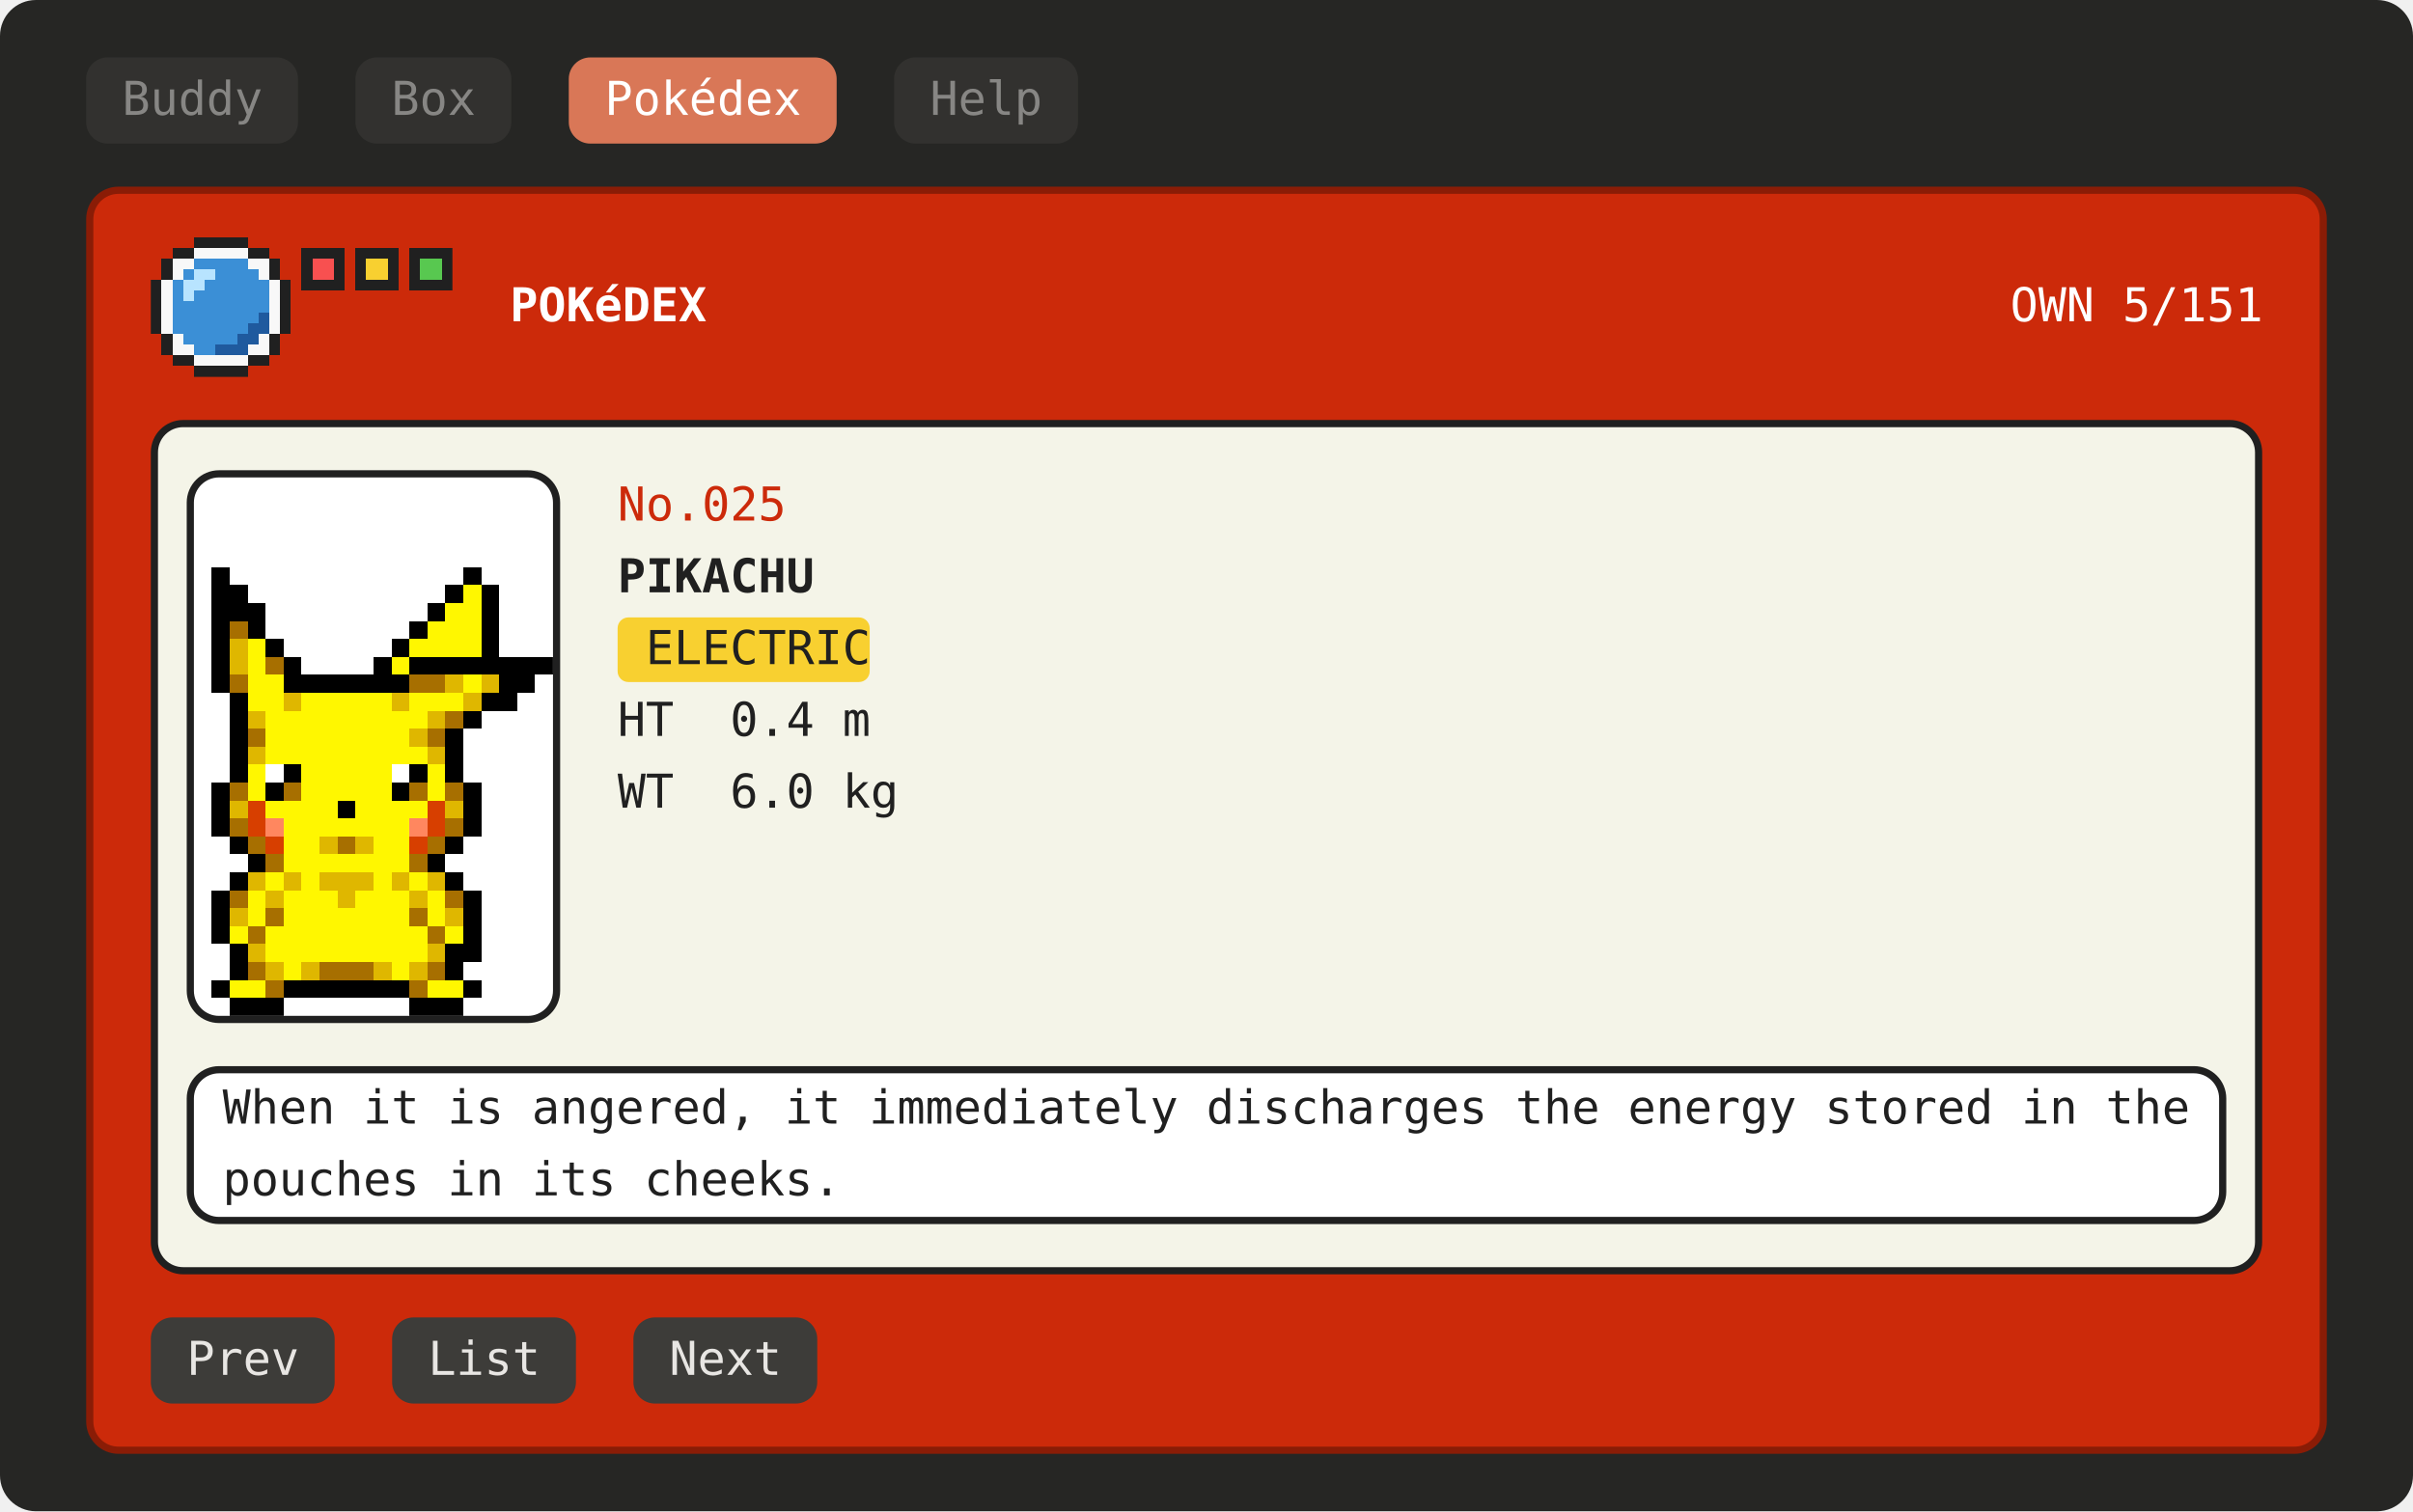
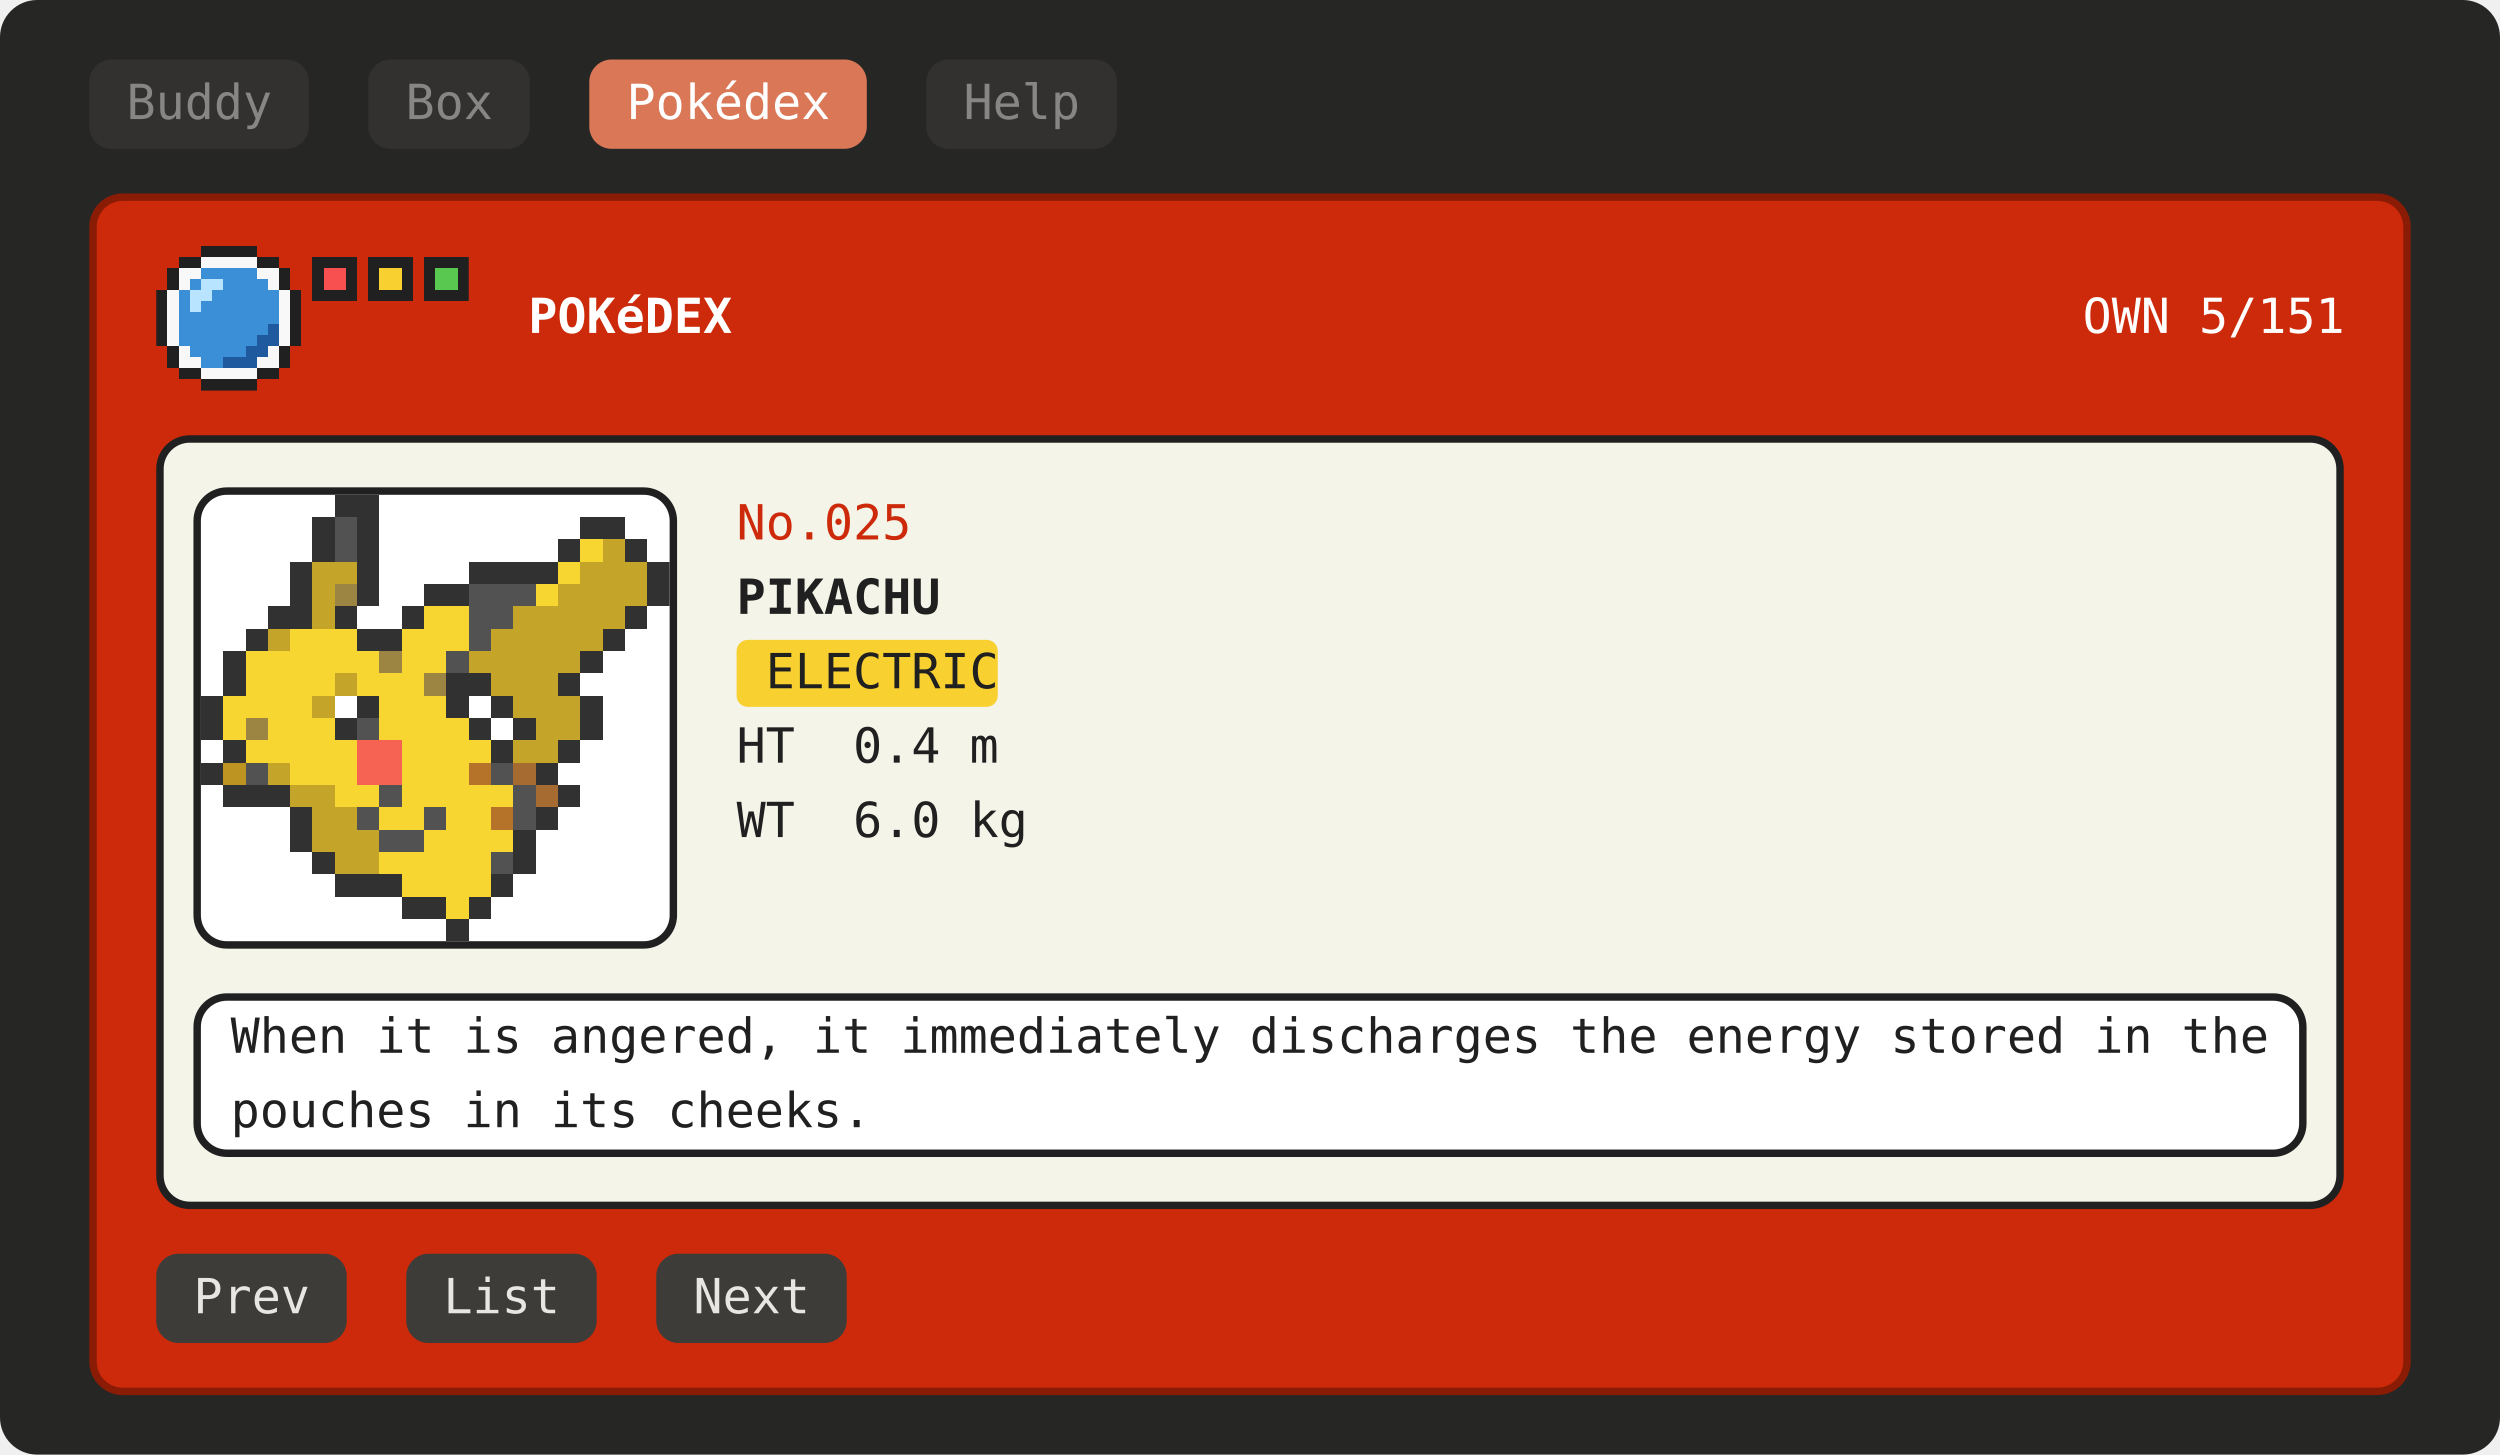
- <svg xmlns="http://www.w3.org/2000/svg" width="672" height="421" viewBox="0 0 672 421">
-   <rect width="672" height="421" rx="10" fill="#262624" />
+ <svg xmlns="http://www.w3.org/2000/svg" width="672" height="391" viewBox="0 0 672 391">
+   <rect width="672" height="391" rx="10" fill="#262624" />
  <g font-family="'SF Mono', Menlo, Consolas, monospace" font-size="13" fill="#e8e6e3">
    <g opacity="0.5">
      <rect x="24" y="16" width="59" height="24" rx="6" fill="#3d3c39" />
      <text x="34" y="32" fill="#e8e6e3">Buddy</text>
    </g>
    <g opacity="0.5">
      <rect x="99" y="16" width="43.4" height="24" rx="6" fill="#3d3c39" />
      <text x="109" y="32" fill="#e8e6e3">Box</text>
    </g>
    <g>
      <rect x="158.4" y="16" width="74.6" height="24" rx="6" fill="#d97757" />
      <text x="168.4" y="32" fill="#ffffff">Pokédex</text>
    </g>
    <g opacity="0.5">
      <rect x="249" y="16" width="51.2" height="24" rx="6" fill="#3d3c39" />
      <text x="259" y="32" fill="#e8e6e3">Help</text>
    </g>
-     <rect x="25" y="53" width="622" height="351" rx="8" fill="#cc2a0a" stroke="#8a1c06" stroke-width="2" />
+     <rect x="25" y="53" width="622" height="321" rx="8" fill="#cc2a0a" stroke="#8a1c06" stroke-width="2" />
    <svg x="42" y="66" width="84" height="39" viewBox="0 0 28 13" shape-rendering="crispEdges">
      <rect x="4" y="0" width="5" height="1" fill="#202020" />
      <rect x="2" y="1" width="2" height="1" fill="#202020" />
      <rect x="4" y="1" width="5" height="1" fill="#f8f8f8" />
      <rect x="9" y="1" width="2" height="1" fill="#202020" />
      <rect x="14" y="1" width="4" height="1" fill="#202020" />
      <rect x="19" y="1" width="4" height="1" fill="#202020" />
      <rect x="24" y="1" width="4" height="1" fill="#202020" />
      <rect x="1" y="2" width="1" height="1" fill="#202020" />
      <rect x="2" y="2" width="2" height="1" fill="#f8f8f8" />
      <rect x="4" y="2" width="5" height="1" fill="#3b8fd6" />
      <rect x="9" y="2" width="2" height="1" fill="#f8f8f8" />
      <rect x="11" y="2" width="1" height="1" fill="#202020" />
      <rect x="14" y="2" width="1" height="1" fill="#202020" />
      <rect x="15" y="2" width="2" height="1" fill="#f85050" />
      <rect x="17" y="2" width="1" height="1" fill="#202020" />
      <rect x="19" y="2" width="1" height="1" fill="#202020" />
      <rect x="20" y="2" width="2" height="1" fill="#f8d030" />
      <rect x="22" y="2" width="1" height="1" fill="#202020" />
      <rect x="24" y="2" width="1" height="1" fill="#202020" />
      <rect x="25" y="2" width="2" height="1" fill="#58c850" />
      <rect x="27" y="2" width="1" height="1" fill="#202020" />
      <rect x="1" y="3" width="1" height="1" fill="#202020" />
      <rect x="2" y="3" width="1" height="1" fill="#f8f8f8" />
      <rect x="3" y="3" width="1" height="1" fill="#3b8fd6" />
      <rect x="4" y="3" width="2" height="1" fill="#b8e4ff" />
      <rect x="6" y="3" width="4" height="1" fill="#3b8fd6" />
      <rect x="10" y="3" width="1" height="1" fill="#f8f8f8" />
      <rect x="11" y="3" width="1" height="1" fill="#202020" />
      <rect x="14" y="3" width="1" height="1" fill="#202020" />
      <rect x="15" y="3" width="2" height="1" fill="#f85050" />
      <rect x="17" y="3" width="1" height="1" fill="#202020" />
      <rect x="19" y="3" width="1" height="1" fill="#202020" />
      <rect x="20" y="3" width="2" height="1" fill="#f8d030" />
      <rect x="22" y="3" width="1" height="1" fill="#202020" />
      <rect x="24" y="3" width="1" height="1" fill="#202020" />
      <rect x="25" y="3" width="2" height="1" fill="#58c850" />
      <rect x="27" y="3" width="1" height="1" fill="#202020" />
      <rect x="0" y="4" width="1" height="1" fill="#202020" />
      <rect x="1" y="4" width="1" height="1" fill="#f8f8f8" />
      <rect x="2" y="4" width="1" height="1" fill="#3b8fd6" />
      <rect x="3" y="4" width="2" height="1" fill="#b8e4ff" />
      <rect x="5" y="4" width="6" height="1" fill="#3b8fd6" />
      <rect x="11" y="4" width="1" height="1" fill="#f8f8f8" />
      <rect x="12" y="4" width="1" height="1" fill="#202020" />
      <rect x="14" y="4" width="4" height="1" fill="#202020" />
      <rect x="19" y="4" width="4" height="1" fill="#202020" />
      <rect x="24" y="4" width="4" height="1" fill="#202020" />
      <rect x="0" y="5" width="1" height="1" fill="#202020" />
      <rect x="1" y="5" width="1" height="1" fill="#f8f8f8" />
      <rect x="2" y="5" width="1" height="1" fill="#3b8fd6" />
      <rect x="3" y="5" width="1" height="1" fill="#b8e4ff" />
      <rect x="4" y="5" width="7" height="1" fill="#3b8fd6" />
      <rect x="11" y="5" width="1" height="1" fill="#f8f8f8" />
      <rect x="12" y="5" width="1" height="1" fill="#202020" />
      <rect x="0" y="6" width="1" height="1" fill="#202020" />
      <rect x="1" y="6" width="1" height="1" fill="#f8f8f8" />
      <rect x="2" y="6" width="9" height="1" fill="#3b8fd6" />
      <rect x="11" y="6" width="1" height="1" fill="#f8f8f8" />
      <rect x="12" y="6" width="1" height="1" fill="#202020" />
      <rect x="0" y="7" width="1" height="1" fill="#202020" />
      <rect x="1" y="7" width="1" height="1" fill="#f8f8f8" />
      <rect x="2" y="7" width="8" height="1" fill="#3b8fd6" />
      <rect x="10" y="7" width="1" height="1" fill="#1f5a9e" />
      <rect x="11" y="7" width="1" height="1" fill="#f8f8f8" />
      <rect x="12" y="7" width="1" height="1" fill="#202020" />
      <rect x="0" y="8" width="1" height="1" fill="#202020" />
      <rect x="1" y="8" width="1" height="1" fill="#f8f8f8" />
      <rect x="2" y="8" width="7" height="1" fill="#3b8fd6" />
      <rect x="9" y="8" width="2" height="1" fill="#1f5a9e" />
      <rect x="11" y="8" width="1" height="1" fill="#f8f8f8" />
      <rect x="12" y="8" width="1" height="1" fill="#202020" />
      <rect x="1" y="9" width="1" height="1" fill="#202020" />
      <rect x="2" y="9" width="1" height="1" fill="#f8f8f8" />
      <rect x="3" y="9" width="5" height="1" fill="#3b8fd6" />
      <rect x="8" y="9" width="2" height="1" fill="#1f5a9e" />
      <rect x="10" y="9" width="1" height="1" fill="#f8f8f8" />
      <rect x="11" y="9" width="1" height="1" fill="#202020" />
      <rect x="1" y="10" width="1" height="1" fill="#202020" />
      <rect x="2" y="10" width="2" height="1" fill="#f8f8f8" />
      <rect x="4" y="10" width="2" height="1" fill="#3b8fd6" />
      <rect x="6" y="10" width="3" height="1" fill="#1f5a9e" />
      <rect x="9" y="10" width="2" height="1" fill="#f8f8f8" />
      <rect x="11" y="10" width="1" height="1" fill="#202020" />
      <rect x="2" y="11" width="2" height="1" fill="#202020" />
      <rect x="4" y="11" width="5" height="1" fill="#f8f8f8" />
      <rect x="9" y="11" width="2" height="1" fill="#202020" />
      <rect x="4" y="12" width="5" height="1" fill="#202020" />
    </svg>
    <text x="142" y="89.5" xml:space="preserve" fill="#ffffff" font-weight="700">POKéDEX</text>
    <text x="559.8" y="89.5" xml:space="preserve" fill="#ffffff">OWN 5/151</text>
-     <rect x="43" y="118" width="586" height="236" rx="8" fill="#f4f4e8" stroke="#202020" stroke-width="2" />
-     <rect x="53" y="132" width="102" height="152" rx="8" fill="#ffffff" stroke="#202020" stroke-width="2" />
-     <svg x="54" y="133" width="100" height="150" viewBox="0 0 20 30" shape-rendering="crispEdges">
-       <g>
-         <animateTransform attributeName="transform" type="translate" calcMode="discrete" values="0 0;20 0;0 0" keyTimes="0;0.7;0.85" dur="9s" begin="-7.25s" repeatCount="indefinite" />
-         <g>
-           <animateTransform attributeName="transform" type="scale" calcMode="discrete" values="1 1;-1 1;1 1" keyTimes="0;0.7;0.85" dur="9s" begin="-7.25s" repeatCount="indefinite" />
-           <g visibility="visible">
-             <animate attributeName="visibility" calcMode="discrete" values="visible;hidden" keyTimes="0;0.755" dur="0.883s" begin="-0.42s" repeatCount="indefinite" />
-             <path fill="#000000" d="M1 5h1v1h-1zM15 5h1v1h-1zM1 6h2v1h-2zM14 6h1v1h-1zM16 6h1v1h-1zM1 7h3v1h-3zM13 7h1v1h-1zM16 7h1v1h-1zM1 8h1v1h-1zM3 8h1v1h-1zM12 8h1v1h-1zM16 8h1v1h-1zM1 9h1v1h-1zM4 9h1v1h-1zM11 9h1v1h-1zM16 9h1v1h-1zM1 10h1v1h-1zM5 10h1v1h-1zM10 10h1v1h-1zM12 10h8v1h-8zM1 11h1v1h-1zM5 11h7v1h-7zM17 11h2v1h-2zM2 12h1v1h-1zM16 12h2v1h-2zM2 13h1v1h-1zM15 13h1v1h-1zM2 14h1v1h-1zM14 14h1v1h-1zM2 15h1v1h-1zM14 15h1v1h-1zM2 16h1v1h-1zM5 16h1v1h-1zM12 16h1v1h-1zM14 16h1v1h-1zM1 17h1v1h-1zM4 17h1v1h-1zM11 17h1v1h-1zM15 17h1v1h-1zM1 18h1v1h-1zM8 18h1v1h-1zM15 18h1v1h-1zM1 19h1v1h-1zM15 19h1v1h-1zM2 20h1v1h-1zM14 20h1v1h-1zM3 21h1v1h-1zM13 21h1v1h-1zM2 22h1v1h-1zM14 22h1v1h-1zM1 23h1v1h-1zM15 23h1v1h-1zM1 24h1v1h-1zM15 24h1v1h-1zM1 25h1v1h-1zM15 25h1v1h-1zM2 26h1v1h-1zM14 26h2v1h-2zM2 27h1v1h-1zM14 27h1v1h-1zM1 28h1v1h-1zM5 28h7v1h-7zM15 28h1v1h-1zM2 29h3v1h-3zM12 29h3v1h-3z" />
-             <path fill="#fff700" d="M15 6h1v1h-1zM14 7h2v1h-2zM13 8h3v1h-3zM3 9h1v1h-1zM12 9h4v1h-4zM3 10h1v1h-1zM11 10h1v1h-1zM3 11h2v1h-2zM15 11h1v1h-1zM3 12h2v1h-2zM6 12h5v1h-5zM12 12h3v1h-3zM4 13h9v1h-9zM4 14h8v1h-8zM4 15h9v1h-9zM3 16h1v1h-1zM6 16h5v1h-5zM13 16h1v1h-1zM3 17h1v1h-1zM6 17h5v1h-5zM13 17h1v1h-1zM4 18h4v1h-4zM9 18h4v1h-4zM5 19h7v1h-7zM5 20h2v1h-2zM10 20h2v1h-2zM5 21h7v1h-7zM4 22h1v1h-1zM6 22h1v1h-1zM10 22h1v1h-1zM12 22h1v1h-1zM3 23h1v1h-1zM5 23h3v1h-3zM9 23h3v1h-3zM13 23h1v1h-1zM3 24h1v1h-1zM5 24h7v1h-7zM13 24h1v1h-1zM2 25h1v1h-1zM4 25h9v1h-9zM14 25h1v1h-1zM4 26h9v1h-9zM5 27h1v1h-1zM11 27h1v1h-1zM2 28h2v1h-2zM13 28h2v1h-2z" />
-             <path fill="#a76f00" d="M2 8h1v1h-1zM4 10h1v1h-1zM2 11h1v1h-1zM12 11h2v1h-2zM14 13h1v1h-1zM3 14h1v1h-1zM13 14h1v1h-1zM2 17h1v1h-1zM5 17h1v1h-1zM12 17h1v1h-1zM14 17h1v1h-1zM2 19h1v1h-1zM14 19h1v1h-1zM3 20h1v1h-1zM8 20h1v1h-1zM13 20h1v1h-1zM4 21h1v1h-1zM12 21h1v1h-1zM2 23h1v1h-1zM14 23h1v1h-1zM4 24h1v1h-1zM12 24h1v1h-1zM3 25h1v1h-1zM13 25h1v1h-1zM3 27h1v1h-1zM7 27h3v1h-3zM13 27h1v1h-1zM4 28h1v1h-1zM12 28h1v1h-1z" />
-             <path fill="#dfb700" d="M2 9h1v1h-1zM2 10h1v1h-1zM14 11h1v1h-1zM16 11h1v1h-1zM5 12h1v1h-1zM11 12h1v1h-1zM15 12h1v1h-1zM3 13h1v1h-1zM13 13h1v1h-1zM12 14h1v1h-1zM3 15h1v1h-1zM13 15h1v1h-1zM2 18h1v1h-1zM14 18h1v1h-1zM7 20h1v1h-1zM9 20h1v1h-1zM3 22h1v1h-1zM5 22h1v1h-1zM7 22h3v1h-3zM11 22h1v1h-1zM13 22h1v1h-1zM4 23h1v1h-1zM8 23h1v1h-1zM12 23h1v1h-1zM2 24h1v1h-1zM14 24h1v1h-1zM3 26h1v1h-1zM13 26h1v1h-1zM4 27h1v1h-1zM6 27h1v1h-1zM10 27h1v1h-1zM12 27h1v1h-1z" />
-             <path fill="#ffffff" d="M4 16h1v1h-1zM11 16h1v1h-1z" />
-             <path fill="#d73f00" d="M3 18h1v1h-1zM13 18h1v1h-1zM3 19h1v1h-1zM13 19h1v1h-1zM4 20h1v1h-1zM12 20h1v1h-1z" />
-             <path fill="#ff875f" d="M4 19h1v1h-1zM12 19h1v1h-1z" />
-           </g>
-           <g visibility="hidden">
-             <animate attributeName="visibility" calcMode="discrete" values="hidden;visible;hidden" keyTimes="0;0.755;0.792" dur="0.883s" begin="-0.42s" repeatCount="indefinite" />
-             <path fill="#000000" d="M3 2h1v1h-1zM14 2h1v1h-1zM3 3h2v1h-2zM13 3h2v1h-2zM3 4h2v1h-2zM12 4h4v1h-4zM2 5h2v1h-2zM5 5h1v1h-1zM12 5h1v1h-1zM14 5h2v1h-2zM2 6h1v1h-1zM6 6h6v1h-6zM15 6h1v1h-1zM2 7h1v1h-1zM15 7h1v1h-1zM2 8h1v1h-1zM14 8h1v1h-1zM2 9h1v1h-1zM14 9h1v1h-1zM2 10h1v1h-1zM5 10h1v1h-1zM12 10h1v1h-1zM14 10h1v1h-1zM2 11h1v1h-1zM4 11h1v1h-1zM8 11h1v1h-1zM11 11h1v1h-1zM14 11h1v1h-1zM1 12h1v1h-1zM15 12h1v1h-1zM1 13h1v1h-1zM15 13h1v1h-1zM1 14h2v1h-2zM14 14h2v1h-2zM1 15h1v1h-1zM15 15h1v1h-1zM0 16h1v1h-1zM16 16h1v1h-1zM0 17h1v1h-1zM16 17h1v1h-1zM1 18h1v1h-1zM15 18h1v1h-1zM1 19h1v1h-1zM15 19h1v1h-1zM1 20h1v1h-1zM15 20h1v1h-1zM2 21h1v1h-1zM14 21h1v1h-1zM2 22h1v1h-1zM4 22h9v1h-9zM14 22h1v1h-1zM3 23h1v1h-1zM13 23h1v1h-1z" />
-             <path fill="#dfb700" d="M4 5h1v1h-1zM13 5h1v1h-1zM12 6h1v1h-1zM14 6h1v1h-1zM5 7h1v1h-1zM11 7h1v1h-1zM3 8h1v1h-1zM13 8h1v1h-1zM4 9h1v1h-1zM11 9h1v1h-1zM3 10h1v1h-1zM6 10h1v1h-1zM10 10h1v1h-1zM13 10h1v1h-1zM2 13h1v1h-1zM14 13h1v1h-1zM3 15h1v1h-1zM13 15h1v1h-1zM4 16h2v1h-2zM11 16h2v1h-2zM3 17h2v1h-2zM6 17h5v1h-5zM12 17h2v1h-2zM15 17h1v1h-1zM7 18h3v1h-3zM2 19h2v1h-2zM13 19h2v1h-2zM3 20h2v1h-2zM12 20h2v1h-2zM4 21h3v1h-3zM10 21h3v1h-3zM3 22h1v1h-1zM13 22h1v1h-1z" />
-             <path fill="#a76f00" d="M3 6h1v1h-1zM5 6h1v1h-1zM14 7h1v1h-1zM13 9h1v1h-1zM5 11h1v1h-1zM12 11h1v1h-1zM2 12h1v1h-1zM14 12h1v1h-1zM1 17h1v1h-1zM2 18h1v1h-1zM14 18h1v1h-1zM2 20h1v1h-1zM14 20h1v1h-1zM3 21h1v1h-1zM7 21h3v1h-3zM13 21h1v1h-1z" />
-             <path fill="#fff700" d="M4 6h1v1h-1zM13 6h1v1h-1zM3 7h2v1h-2zM6 7h5v1h-5zM12 7h2v1h-2zM4 8h9v1h-9zM5 9h6v1h-6zM12 9h1v1h-1zM7 10h3v1h-3zM3 11h1v1h-1zM6 11h2v1h-2zM9 11h2v1h-2zM13 11h1v1h-1zM3 12h11v1h-11zM4 13h3v1h-3zM10 13h3v1h-3zM5 14h2v1h-2zM10 14h2v1h-2zM2 15h1v1h-1zM5 15h3v1h-3zM9 15h3v1h-3zM14 15h1v1h-1zM1 16h3v1h-3zM6 16h5v1h-5zM13 16h3v1h-3zM2 17h1v1h-1zM5 17h1v1h-1zM11 17h1v1h-1zM14 17h1v1h-1zM4 18h3v1h-3zM10 18h3v1h-3zM4 19h9v1h-9zM5 20h7v1h-7z" />
-             <path fill="#bf7727" d="M3 9h1v1h-1zM7 13h1v1h-1zM9 13h1v1h-1zM3 18h1v1h-1zM13 18h1v1h-1z" />
-             <path fill="#ffffff" d="M4 10h1v1h-1zM11 10h1v1h-1z" />
-             <path fill="#d73f00" d="M3 13h1v1h-1zM8 13h1v1h-1zM13 13h1v1h-1zM3 14h1v1h-1zM7 14h1v1h-1zM9 14h1v1h-1zM13 14h1v1h-1zM4 15h1v1h-1zM12 15h1v1h-1z" />
-             <path fill="#ff875f" d="M4 14h1v1h-1zM8 14h1v1h-1zM12 14h1v1h-1z" />
-             <path fill="#dfaf67" d="M8 15h1v1h-1z" />
-           </g>
-           <g visibility="hidden">
-             <animate attributeName="visibility" calcMode="discrete" values="hidden;visible;hidden" keyTimes="0;0.792;0.849" dur="0.883s" begin="-0.42s" repeatCount="indefinite" />
-             <path fill="#000000" d="M3 1h1v1h-1zM14 1h1v1h-1zM3 2h2v1h-2zM13 2h2v1h-2zM3 3h2v1h-2zM12 3h4v1h-4zM2 4h2v1h-2zM5 4h1v1h-1zM12 4h1v1h-1zM14 4h2v1h-2zM2 5h1v1h-1zM6 5h6v1h-6zM15 5h1v1h-1zM2 6h1v1h-1zM15 6h1v1h-1zM2 7h1v1h-1zM14 7h1v1h-1zM2 8h1v1h-1zM14 8h1v1h-1zM2 9h1v1h-1zM5 9h1v1h-1zM12 9h1v1h-1zM14 9h1v1h-1zM2 10h1v1h-1zM4 10h1v1h-1zM8 10h1v1h-1zM11 10h1v1h-1zM14 10h1v1h-1zM1 11h1v1h-1zM15 11h1v1h-1zM1 12h1v1h-1zM15 12h1v1h-1zM1 13h2v1h-2zM14 13h2v1h-2zM1 14h1v1h-1zM15 14h1v1h-1zM0 15h1v1h-1zM16 15h1v1h-1zM0 16h1v1h-1zM16 16h1v1h-1zM1 17h1v1h-1zM15 17h1v1h-1zM1 18h1v1h-1zM15 18h1v1h-1zM1 19h1v1h-1zM15 19h1v1h-1zM2 20h1v1h-1zM14 20h1v1h-1zM2 21h1v1h-1zM4 21h9v1h-9zM14 21h1v1h-1zM3 22h1v1h-1zM13 22h1v1h-1z" />
-             <path fill="#dfb700" d="M4 4h1v1h-1zM13 4h1v1h-1zM12 5h1v1h-1zM14 5h1v1h-1zM5 6h1v1h-1zM11 6h1v1h-1zM3 7h1v1h-1zM13 7h1v1h-1zM4 8h1v1h-1zM11 8h1v1h-1zM3 9h1v1h-1zM6 9h1v1h-1zM10 9h1v1h-1zM13 9h1v1h-1zM2 12h1v1h-1zM14 12h1v1h-1zM3 14h1v1h-1zM13 14h1v1h-1zM4 15h2v1h-2zM11 15h2v1h-2zM3 16h2v1h-2zM6 16h5v1h-5zM12 16h2v1h-2zM15 16h1v1h-1zM7 17h3v1h-3zM2 18h2v1h-2zM13 18h2v1h-2zM3 19h2v1h-2zM12 19h2v1h-2zM4 20h3v1h-3zM10 20h3v1h-3zM3 21h1v1h-1zM13 21h1v1h-1z" />
-             <path fill="#a76f00" d="M3 5h1v1h-1zM5 5h1v1h-1zM14 6h1v1h-1zM13 8h1v1h-1zM5 10h1v1h-1zM12 10h1v1h-1zM2 11h1v1h-1zM14 11h1v1h-1zM1 16h1v1h-1zM2 17h1v1h-1zM14 17h1v1h-1zM2 19h1v1h-1zM14 19h1v1h-1zM3 20h1v1h-1zM7 20h3v1h-3zM13 20h1v1h-1z" />
-             <path fill="#fff700" d="M4 5h1v1h-1zM13 5h1v1h-1zM3 6h2v1h-2zM6 6h5v1h-5zM12 6h2v1h-2zM4 7h9v1h-9zM5 8h6v1h-6zM12 8h1v1h-1zM7 9h3v1h-3zM3 10h1v1h-1zM6 10h2v1h-2zM9 10h2v1h-2zM13 10h1v1h-1zM3 11h11v1h-11zM4 12h3v1h-3zM10 12h3v1h-3zM5 13h2v1h-2zM10 13h2v1h-2zM2 14h1v1h-1zM5 14h3v1h-3zM9 14h3v1h-3zM14 14h1v1h-1zM1 15h3v1h-3zM6 15h5v1h-5zM13 15h3v1h-3zM2 16h1v1h-1zM5 16h1v1h-1zM11 16h1v1h-1zM14 16h1v1h-1zM4 17h3v1h-3zM10 17h3v1h-3zM4 18h9v1h-9zM5 19h7v1h-7z" />
-             <path fill="#bf7727" d="M3 8h1v1h-1zM7 12h1v1h-1zM9 12h1v1h-1zM3 17h1v1h-1zM13 17h1v1h-1z" />
-             <path fill="#ffffff" d="M4 9h1v1h-1zM11 9h1v1h-1z" />
-             <path fill="#d73f00" d="M3 12h1v1h-1zM8 12h1v1h-1zM13 12h1v1h-1zM3 13h1v1h-1zM7 13h1v1h-1zM9 13h1v1h-1zM13 13h1v1h-1zM4 14h1v1h-1zM12 14h1v1h-1z" />
-             <path fill="#ff875f" d="M4 13h1v1h-1zM8 13h1v1h-1zM12 13h1v1h-1z" />
-             <path fill="#dfaf67" d="M8 14h1v1h-1z" />
-           </g>
-           <g visibility="hidden">
-             <animate attributeName="visibility" calcMode="discrete" values="hidden;visible;hidden" keyTimes="0;0.849;0.906" dur="0.883s" begin="-0.42s" repeatCount="indefinite" />
-             <path fill="#000000" d="M3 0h1v1h-1zM14 0h1v1h-1zM3 1h2v1h-2zM13 1h2v1h-2zM3 2h2v1h-2zM12 2h4v1h-4zM2 3h2v1h-2zM5 3h1v1h-1zM12 3h1v1h-1zM14 3h2v1h-2zM2 4h1v1h-1zM6 4h6v1h-6zM15 4h1v1h-1zM2 5h1v1h-1zM15 5h1v1h-1zM2 6h1v1h-1zM14 6h1v1h-1zM2 7h1v1h-1zM14 7h1v1h-1zM2 8h1v1h-1zM5 8h1v1h-1zM12 8h1v1h-1zM14 8h1v1h-1zM2 9h1v1h-1zM4 9h1v1h-1zM8 9h1v1h-1zM11 9h1v1h-1zM14 9h1v1h-1zM1 10h1v1h-1zM15 10h1v1h-1zM1 11h1v1h-1zM15 11h1v1h-1zM1 12h2v1h-2zM14 12h2v1h-2zM1 13h1v1h-1zM15 13h1v1h-1zM0 14h1v1h-1zM16 14h1v1h-1zM0 15h1v1h-1zM16 15h1v1h-1zM1 16h1v1h-1zM15 16h1v1h-1zM1 17h1v1h-1zM15 17h1v1h-1zM1 18h1v1h-1zM15 18h1v1h-1zM2 19h1v1h-1zM14 19h1v1h-1zM2 20h1v1h-1zM4 20h9v1h-9zM14 20h1v1h-1zM3 21h1v1h-1zM13 21h1v1h-1z" />
-             <path fill="#dfb700" d="M4 3h1v1h-1zM13 3h1v1h-1zM12 4h1v1h-1zM14 4h1v1h-1zM5 5h1v1h-1zM11 5h1v1h-1zM3 6h1v1h-1zM13 6h1v1h-1zM4 7h1v1h-1zM11 7h1v1h-1zM3 8h1v1h-1zM6 8h1v1h-1zM10 8h1v1h-1zM13 8h1v1h-1zM2 11h1v1h-1zM14 11h1v1h-1zM3 13h1v1h-1zM13 13h1v1h-1zM4 14h2v1h-2zM11 14h2v1h-2zM3 15h2v1h-2zM6 15h5v1h-5zM12 15h2v1h-2zM15 15h1v1h-1zM7 16h3v1h-3zM2 17h2v1h-2zM13 17h2v1h-2zM3 18h2v1h-2zM12 18h2v1h-2zM4 19h3v1h-3zM10 19h3v1h-3zM3 20h1v1h-1zM13 20h1v1h-1z" />
-             <path fill="#a76f00" d="M3 4h1v1h-1zM5 4h1v1h-1zM14 5h1v1h-1zM13 7h1v1h-1zM5 9h1v1h-1zM12 9h1v1h-1zM2 10h1v1h-1zM14 10h1v1h-1zM1 15h1v1h-1zM2 16h1v1h-1zM14 16h1v1h-1zM2 18h1v1h-1zM14 18h1v1h-1zM3 19h1v1h-1zM7 19h3v1h-3zM13 19h1v1h-1z" />
-             <path fill="#fff700" d="M4 4h1v1h-1zM13 4h1v1h-1zM3 5h2v1h-2zM6 5h5v1h-5zM12 5h2v1h-2zM4 6h9v1h-9zM5 7h6v1h-6zM12 7h1v1h-1zM7 8h3v1h-3zM3 9h1v1h-1zM6 9h2v1h-2zM9 9h2v1h-2zM13 9h1v1h-1zM3 10h11v1h-11zM4 11h3v1h-3zM10 11h3v1h-3zM5 12h2v1h-2zM10 12h2v1h-2zM2 13h1v1h-1zM5 13h3v1h-3zM9 13h3v1h-3zM14 13h1v1h-1zM1 14h3v1h-3zM6 14h5v1h-5zM13 14h3v1h-3zM2 15h1v1h-1zM5 15h1v1h-1zM11 15h1v1h-1zM14 15h1v1h-1zM4 16h3v1h-3zM10 16h3v1h-3zM4 17h9v1h-9zM5 18h7v1h-7z" />
-             <path fill="#bf7727" d="M3 7h1v1h-1zM7 11h1v1h-1zM9 11h1v1h-1zM3 16h1v1h-1zM13 16h1v1h-1z" />
-             <path fill="#ffffff" d="M4 8h1v1h-1zM11 8h1v1h-1z" />
-             <path fill="#d73f00" d="M3 11h1v1h-1zM8 11h1v1h-1zM13 11h1v1h-1zM3 12h1v1h-1zM7 12h1v1h-1zM9 12h1v1h-1zM13 12h1v1h-1zM4 13h1v1h-1zM12 13h1v1h-1z" />
-             <path fill="#ff875f" d="M4 12h1v1h-1zM8 12h1v1h-1zM12 12h1v1h-1z" />
-             <path fill="#dfaf67" d="M8 13h1v1h-1z" />
-           </g>
-           <g visibility="hidden">
-             <animate attributeName="visibility" calcMode="discrete" values="hidden;visible;hidden" keyTimes="0;0.906;0.962" dur="0.883s" begin="-0.42s" repeatCount="indefinite" />
-             <path fill="#000000" d="M3 1h1v1h-1zM14 1h1v1h-1zM3 2h2v1h-2zM13 2h2v1h-2zM3 3h2v1h-2zM12 3h4v1h-4zM2 4h2v1h-2zM5 4h1v1h-1zM12 4h1v1h-1zM14 4h2v1h-2zM2 5h1v1h-1zM6 5h6v1h-6zM15 5h1v1h-1zM2 6h1v1h-1zM15 6h1v1h-1zM2 7h1v1h-1zM14 7h1v1h-1zM2 8h1v1h-1zM14 8h1v1h-1zM2 9h1v1h-1zM5 9h1v1h-1zM12 9h1v1h-1zM14 9h1v1h-1zM2 10h1v1h-1zM4 10h1v1h-1zM8 10h1v1h-1zM11 10h1v1h-1zM14 10h1v1h-1zM1 11h1v1h-1zM15 11h1v1h-1zM1 12h1v1h-1zM15 12h1v1h-1zM1 13h2v1h-2zM14 13h2v1h-2zM1 14h1v1h-1zM15 14h1v1h-1zM0 15h1v1h-1zM16 15h1v1h-1zM0 16h1v1h-1zM16 16h1v1h-1zM1 17h1v1h-1zM15 17h1v1h-1zM1 18h1v1h-1zM15 18h1v1h-1zM1 19h1v1h-1zM15 19h1v1h-1zM2 20h1v1h-1zM14 20h1v1h-1zM2 21h1v1h-1zM4 21h9v1h-9zM14 21h1v1h-1zM3 22h1v1h-1zM13 22h1v1h-1z" />
-             <path fill="#dfb700" d="M4 4h1v1h-1zM13 4h1v1h-1zM12 5h1v1h-1zM14 5h1v1h-1zM5 6h1v1h-1zM11 6h1v1h-1zM3 7h1v1h-1zM13 7h1v1h-1zM4 8h1v1h-1zM11 8h1v1h-1zM3 9h1v1h-1zM6 9h1v1h-1zM10 9h1v1h-1zM13 9h1v1h-1zM2 12h1v1h-1zM14 12h1v1h-1zM3 14h1v1h-1zM13 14h1v1h-1zM4 15h2v1h-2zM11 15h2v1h-2zM3 16h2v1h-2zM6 16h5v1h-5zM12 16h2v1h-2zM15 16h1v1h-1zM7 17h3v1h-3zM2 18h2v1h-2zM13 18h2v1h-2zM3 19h2v1h-2zM12 19h2v1h-2zM4 20h3v1h-3zM10 20h3v1h-3zM3 21h1v1h-1zM13 21h1v1h-1z" />
-             <path fill="#a76f00" d="M3 5h1v1h-1zM5 5h1v1h-1zM14 6h1v1h-1zM13 8h1v1h-1zM5 10h1v1h-1zM12 10h1v1h-1zM2 11h1v1h-1zM14 11h1v1h-1zM1 16h1v1h-1zM2 17h1v1h-1zM14 17h1v1h-1zM2 19h1v1h-1zM14 19h1v1h-1zM3 20h1v1h-1zM7 20h3v1h-3zM13 20h1v1h-1z" />
-             <path fill="#fff700" d="M4 5h1v1h-1zM13 5h1v1h-1zM3 6h2v1h-2zM6 6h5v1h-5zM12 6h2v1h-2zM4 7h9v1h-9zM5 8h6v1h-6zM12 8h1v1h-1zM7 9h3v1h-3zM3 10h1v1h-1zM6 10h2v1h-2zM9 10h2v1h-2zM13 10h1v1h-1zM3 11h11v1h-11zM4 12h3v1h-3zM10 12h3v1h-3zM5 13h2v1h-2zM10 13h2v1h-2zM2 14h1v1h-1zM5 14h3v1h-3zM9 14h3v1h-3zM14 14h1v1h-1zM1 15h3v1h-3zM6 15h5v1h-5zM13 15h3v1h-3zM2 16h1v1h-1zM5 16h1v1h-1zM11 16h1v1h-1zM14 16h1v1h-1zM4 17h3v1h-3zM10 17h3v1h-3zM4 18h9v1h-9zM5 19h7v1h-7z" />
-             <path fill="#bf7727" d="M3 8h1v1h-1zM7 12h1v1h-1zM9 12h1v1h-1zM3 17h1v1h-1zM13 17h1v1h-1z" />
-             <path fill="#ffffff" d="M4 9h1v1h-1zM11 9h1v1h-1z" />
-             <path fill="#d73f00" d="M3 12h1v1h-1zM8 12h1v1h-1zM13 12h1v1h-1zM3 13h1v1h-1zM7 13h1v1h-1zM9 13h1v1h-1zM13 13h1v1h-1zM4 14h1v1h-1zM12 14h1v1h-1z" />
-             <path fill="#ff875f" d="M4 13h1v1h-1zM8 13h1v1h-1zM12 13h1v1h-1z" />
-             <path fill="#dfaf67" d="M8 14h1v1h-1z" />
-           </g>
-           <g visibility="hidden">
-             <animate attributeName="visibility" calcMode="discrete" values="hidden;visible;hidden" keyTimes="0;0.962;1" dur="0.883s" begin="-0.42s" repeatCount="indefinite" />
-             <path fill="#000000" d="M3 2h1v1h-1zM14 2h1v1h-1zM3 3h2v1h-2zM13 3h2v1h-2zM3 4h2v1h-2zM12 4h4v1h-4zM2 5h2v1h-2zM5 5h1v1h-1zM12 5h1v1h-1zM14 5h2v1h-2zM2 6h1v1h-1zM6 6h6v1h-6zM15 6h1v1h-1zM2 7h1v1h-1zM15 7h1v1h-1zM2 8h1v1h-1zM14 8h1v1h-1zM2 9h1v1h-1zM14 9h1v1h-1zM2 10h1v1h-1zM5 10h1v1h-1zM12 10h1v1h-1zM14 10h1v1h-1zM2 11h1v1h-1zM4 11h1v1h-1zM8 11h1v1h-1zM11 11h1v1h-1zM14 11h1v1h-1zM1 12h1v1h-1zM15 12h1v1h-1zM1 13h1v1h-1zM15 13h1v1h-1zM1 14h2v1h-2zM14 14h2v1h-2zM1 15h1v1h-1zM15 15h1v1h-1zM0 16h1v1h-1zM16 16h1v1h-1zM0 17h1v1h-1zM16 17h1v1h-1zM1 18h1v1h-1zM15 18h1v1h-1zM1 19h1v1h-1zM15 19h1v1h-1zM1 20h1v1h-1zM15 20h1v1h-1zM2 21h1v1h-1zM14 21h1v1h-1zM2 22h1v1h-1zM4 22h9v1h-9zM14 22h1v1h-1zM3 23h1v1h-1zM13 23h1v1h-1z" />
-             <path fill="#dfb700" d="M4 5h1v1h-1zM13 5h1v1h-1zM12 6h1v1h-1zM14 6h1v1h-1zM5 7h1v1h-1zM11 7h1v1h-1zM3 8h1v1h-1zM13 8h1v1h-1zM4 9h1v1h-1zM11 9h1v1h-1zM3 10h1v1h-1zM6 10h1v1h-1zM10 10h1v1h-1zM13 10h1v1h-1zM2 13h1v1h-1zM14 13h1v1h-1zM3 15h1v1h-1zM13 15h1v1h-1zM4 16h2v1h-2zM11 16h2v1h-2zM3 17h2v1h-2zM6 17h5v1h-5zM12 17h2v1h-2zM15 17h1v1h-1zM7 18h3v1h-3zM2 19h2v1h-2zM13 19h2v1h-2zM3 20h2v1h-2zM12 20h2v1h-2zM4 21h3v1h-3zM10 21h3v1h-3zM3 22h1v1h-1zM13 22h1v1h-1z" />
-             <path fill="#a76f00" d="M3 6h1v1h-1zM5 6h1v1h-1zM14 7h1v1h-1zM13 9h1v1h-1zM5 11h1v1h-1zM12 11h1v1h-1zM2 12h1v1h-1zM14 12h1v1h-1zM1 17h1v1h-1zM2 18h1v1h-1zM14 18h1v1h-1zM2 20h1v1h-1zM14 20h1v1h-1zM3 21h1v1h-1zM7 21h3v1h-3zM13 21h1v1h-1z" />
-             <path fill="#fff700" d="M4 6h1v1h-1zM13 6h1v1h-1zM3 7h2v1h-2zM6 7h5v1h-5zM12 7h2v1h-2zM4 8h9v1h-9zM5 9h6v1h-6zM12 9h1v1h-1zM7 10h3v1h-3zM3 11h1v1h-1zM6 11h2v1h-2zM9 11h2v1h-2zM13 11h1v1h-1zM3 12h11v1h-11zM4 13h3v1h-3zM10 13h3v1h-3zM5 14h2v1h-2zM10 14h2v1h-2zM2 15h1v1h-1zM5 15h3v1h-3zM9 15h3v1h-3zM14 15h1v1h-1zM1 16h3v1h-3zM6 16h5v1h-5zM13 16h3v1h-3zM2 17h1v1h-1zM5 17h1v1h-1zM11 17h1v1h-1zM14 17h1v1h-1zM4 18h3v1h-3zM10 18h3v1h-3zM4 19h9v1h-9zM5 20h7v1h-7z" />
-             <path fill="#bf7727" d="M3 9h1v1h-1zM7 13h1v1h-1zM9 13h1v1h-1zM3 18h1v1h-1zM13 18h1v1h-1z" />
-             <path fill="#ffffff" d="M4 10h1v1h-1zM11 10h1v1h-1z" />
-             <path fill="#d73f00" d="M3 13h1v1h-1zM8 13h1v1h-1zM13 13h1v1h-1zM3 14h1v1h-1zM7 14h1v1h-1zM9 14h1v1h-1zM13 14h1v1h-1zM4 15h1v1h-1zM12 15h1v1h-1z" />
-             <path fill="#ff875f" d="M4 14h1v1h-1zM8 14h1v1h-1zM12 14h1v1h-1z" />
-             <path fill="#dfaf67" d="M8 15h1v1h-1z" />
-           </g>
-         </g>
-       </g>
+     <rect x="43" y="118" width="586" height="206" rx="8" fill="#f4f4e8" stroke="#202020" stroke-width="2" />
+     <rect x="53" y="132" width="128" height="122" rx="8" fill="#ffffff" stroke="#202020" stroke-width="2" />
+     <svg x="54" y="133" width="126" height="120" viewBox="0 0 21 20" shape-rendering="crispEdges">
+       <rect x="6" y="0" width="2" height="1" fill="#313131" />
+       <rect x="5" y="1" width="1" height="1" fill="#313131" />
+       <rect x="6" y="1" width="1" height="1" fill="#525252" />
+       <rect x="7" y="1" width="1" height="1" fill="#313131" />
+       <rect x="17" y="1" width="2" height="1" fill="#313131" />
+       <rect x="5" y="2" width="1" height="1" fill="#313131" />
+       <rect x="6" y="2" width="1" height="1" fill="#525252" />
+       <rect x="7" y="2" width="1" height="1" fill="#313131" />
+       <rect x="16" y="2" width="1" height="1" fill="#313131" />
+       <rect x="17" y="2" width="1" height="1" fill="#f7d631" />
+       <rect x="18" y="2" width="1" height="1" fill="#c5a529" />
+       <rect x="19" y="2" width="1" height="1" fill="#313131" />
+       <rect x="4" y="3" width="1" height="1" fill="#313131" />
+       <rect x="5" y="3" width="2" height="1" fill="#c5a529" />
+       <rect x="7" y="3" width="1" height="1" fill="#313131" />
+       <rect x="12" y="3" width="4" height="1" fill="#313131" />
+       <rect x="16" y="3" width="1" height="1" fill="#f7d631" />
+       <rect x="17" y="3" width="3" height="1" fill="#c5a529" />
+       <rect x="20" y="3" width="1" height="1" fill="#313131" />
+       <rect x="4" y="4" width="1" height="1" fill="#313131" />
+       <rect x="5" y="4" width="1" height="1" fill="#c5a529" />
+       <rect x="6" y="4" width="1" height="1" fill="#9c8442" />
+       <rect x="7" y="4" width="1" height="1" fill="#313131" />
+       <rect x="10" y="4" width="2" height="1" fill="#313131" />
+       <rect x="12" y="4" width="3" height="1" fill="#525252" />
+       <rect x="15" y="4" width="1" height="1" fill="#f7d631" />
+       <rect x="16" y="4" width="4" height="1" fill="#c5a529" />
+       <rect x="20" y="4" width="1" height="1" fill="#313131" />
+       <rect x="3" y="5" width="2" height="1" fill="#313131" />
+       <rect x="5" y="5" width="1" height="1" fill="#c5a529" />
+       <rect x="6" y="5" width="1" height="1" fill="#313131" />
+       <rect x="9" y="5" width="1" height="1" fill="#313131" />
+       <rect x="10" y="5" width="2" height="1" fill="#f7d631" />
+       <rect x="12" y="5" width="2" height="1" fill="#525252" />
+       <rect x="14" y="5" width="5" height="1" fill="#c5a529" />
+       <rect x="19" y="5" width="1" height="1" fill="#313131" />
+       <rect x="2" y="6" width="1" height="1" fill="#313131" />
+       <rect x="3" y="6" width="1" height="1" fill="#c5a529" />
+       <rect x="4" y="6" width="3" height="1" fill="#f7d631" />
+       <rect x="7" y="6" width="2" height="1" fill="#313131" />
+       <rect x="9" y="6" width="3" height="1" fill="#f7d631" />
+       <rect x="12" y="6" width="1" height="1" fill="#525252" />
+       <rect x="13" y="6" width="5" height="1" fill="#c5a529" />
+       <rect x="18" y="6" width="1" height="1" fill="#313131" />
+       <rect x="1" y="7" width="1" height="1" fill="#313131" />
+       <rect x="2" y="7" width="6" height="1" fill="#f7d631" />
+       <rect x="8" y="7" width="1" height="1" fill="#9c8442" />
+       <rect x="9" y="7" width="2" height="1" fill="#f7d631" />
+       <rect x="11" y="7" width="1" height="1" fill="#525252" />
+       <rect x="12" y="7" width="5" height="1" fill="#c5a529" />
+       <rect x="17" y="7" width="1" height="1" fill="#313131" />
+       <rect x="1" y="8" width="1" height="1" fill="#313131" />
+       <rect x="2" y="8" width="4" height="1" fill="#f7d631" />
+       <rect x="6" y="8" width="1" height="1" fill="#c5a529" />
+       <rect x="7" y="8" width="3" height="1" fill="#f7d631" />
+       <rect x="10" y="8" width="1" height="1" fill="#9c8442" />
+       <rect x="11" y="8" width="2" height="1" fill="#313131" />
+       <rect x="13" y="8" width="3" height="1" fill="#c5a529" />
+       <rect x="16" y="8" width="1" height="1" fill="#313131" />
+       <rect x="0" y="9" width="1" height="1" fill="#313131" />
+       <rect x="1" y="9" width="4" height="1" fill="#f7d631" />
+       <rect x="5" y="9" width="1" height="1" fill="#c5a529" />
+       <rect x="6" y="9" width="1" height="1" fill="#ffffff" />
+       <rect x="7" y="9" width="1" height="1" fill="#313131" />
+       <rect x="8" y="9" width="3" height="1" fill="#f7d631" />
+       <rect x="11" y="9" width="1" height="1" fill="#313131" />
+       <rect x="13" y="9" width="1" height="1" fill="#313131" />
+       <rect x="14" y="9" width="3" height="1" fill="#c5a529" />
+       <rect x="17" y="9" width="1" height="1" fill="#313131" />
+       <rect x="0" y="10" width="1" height="1" fill="#313131" />
+       <rect x="1" y="10" width="1" height="1" fill="#f7d631" />
+       <rect x="2" y="10" width="1" height="1" fill="#9c8442" />
+       <rect x="3" y="10" width="3" height="1" fill="#f7d631" />
+       <rect x="6" y="10" width="1" height="1" fill="#313131" />
+       <rect x="7" y="10" width="1" height="1" fill="#525252" />
+       <rect x="8" y="10" width="4" height="1" fill="#f7d631" />
+       <rect x="12" y="10" width="1" height="1" fill="#313131" />
+       <rect x="14" y="10" width="1" height="1" fill="#313131" />
+       <rect x="15" y="10" width="2" height="1" fill="#c5a529" />
+       <rect x="17" y="10" width="1" height="1" fill="#313131" />
+       <rect x="1" y="11" width="1" height="1" fill="#313131" />
+       <rect x="2" y="11" width="5" height="1" fill="#f7d631" />
+       <rect x="7" y="11" width="2" height="1" fill="#f76352" />
+       <rect x="9" y="11" width="4" height="1" fill="#f7d631" />
+       <rect x="13" y="11" width="1" height="1" fill="#313131" />
+       <rect x="14" y="11" width="2" height="1" fill="#c5a529" />
+       <rect x="16" y="11" width="1" height="1" fill="#313131" />
+       <rect x="0" y="12" width="1" height="1" fill="#313131" />
+       <rect x="1" y="12" width="1" height="1" fill="#bd9421" />
+       <rect x="2" y="12" width="1" height="1" fill="#525252" />
+       <rect x="3" y="12" width="1" height="1" fill="#c5a529" />
+       <rect x="4" y="12" width="3" height="1" fill="#f7d631" />
+       <rect x="7" y="12" width="2" height="1" fill="#f76352" />
+       <rect x="9" y="12" width="3" height="1" fill="#f7d631" />
+       <rect x="12" y="12" width="1" height="1" fill="#b57329" />
+       <rect x="13" y="12" width="1" height="1" fill="#525252" />
+       <rect x="14" y="12" width="1" height="1" fill="#a56b31" />
+       <rect x="15" y="12" width="1" height="1" fill="#313131" />
+       <rect x="1" y="13" width="3" height="1" fill="#313131" />
+       <rect x="4" y="13" width="2" height="1" fill="#c5a529" />
+       <rect x="6" y="13" width="2" height="1" fill="#f7d631" />
+       <rect x="8" y="13" width="1" height="1" fill="#525252" />
+       <rect x="9" y="13" width="5" height="1" fill="#f7d631" />
+       <rect x="14" y="13" width="1" height="1" fill="#525252" />
+       <rect x="15" y="13" width="1" height="1" fill="#a56b31" />
+       <rect x="16" y="13" width="1" height="1" fill="#313131" />
+       <rect x="4" y="14" width="1" height="1" fill="#313131" />
+       <rect x="5" y="14" width="2" height="1" fill="#c5a529" />
+       <rect x="7" y="14" width="1" height="1" fill="#525252" />
+       <rect x="8" y="14" width="2" height="1" fill="#f7d631" />
+       <rect x="10" y="14" width="1" height="1" fill="#525252" />
+       <rect x="11" y="14" width="2" height="1" fill="#f7d631" />
+       <rect x="13" y="14" width="1" height="1" fill="#b57329" />
+       <rect x="14" y="14" width="1" height="1" fill="#525252" />
+       <rect x="15" y="14" width="1" height="1" fill="#313131" />
+       <rect x="4" y="15" width="1" height="1" fill="#313131" />
+       <rect x="5" y="15" width="3" height="1" fill="#c5a529" />
+       <rect x="8" y="15" width="2" height="1" fill="#525252" />
+       <rect x="10" y="15" width="4" height="1" fill="#f7d631" />
+       <rect x="14" y="15" width="1" height="1" fill="#313131" />
+       <rect x="5" y="16" width="1" height="1" fill="#313131" />
+       <rect x="6" y="16" width="2" height="1" fill="#c5a529" />
+       <rect x="8" y="16" width="5" height="1" fill="#f7d631" />
+       <rect x="13" y="16" width="1" height="1" fill="#525252" />
+       <rect x="14" y="16" width="1" height="1" fill="#313131" />
+       <rect x="6" y="17" width="3" height="1" fill="#313131" />
+       <rect x="9" y="17" width="4" height="1" fill="#f7d631" />
+       <rect x="13" y="17" width="1" height="1" fill="#313131" />
+       <rect x="9" y="18" width="2" height="1" fill="#313131" />
+       <rect x="11" y="18" width="1" height="1" fill="#f7d631" />
+       <rect x="12" y="18" width="1" height="1" fill="#313131" />
+       <rect x="11" y="19" width="1" height="1" fill="#313131" />
    </svg>
-     <text x="172" y="145" xml:space="preserve" fill="#cc2a0a">No.025</text>
-     <text x="172" y="165" xml:space="preserve" fill="#202020" font-weight="700">PIKACHU</text>
-     <rect x="172" y="172" width="70.2" height="18" rx="3" fill="#f8d030" />
-     <text x="172" y="185" xml:space="preserve" fill="#202020"> ELECTRIC</text>
-     <text x="172" y="205" xml:space="preserve" fill="#202020">HT  0.4 m</text>
-     <text x="172" y="225" xml:space="preserve" fill="#202020">WT  6.0 kg</text>
-     <rect x="53" y="298" width="566" height="42" rx="8" fill="#ffffff" stroke="#202020" stroke-width="2" />
-     <text x="62" y="313" xml:space="preserve" fill="#202020">When it is angered, it immediately discharges the energy stored in the</text>
-     <text x="62" y="333" xml:space="preserve" fill="#202020">pouches in its cheeks.</text>
-     <g>
-       <rect x="42" y="367" width="51.2" height="24" rx="6" fill="#3d3c39" />
-       <text x="52" y="383" fill="#e8e6e3">Prev</text>
-     </g>
-     <g>
-       <rect x="109.2" y="367" width="51.2" height="24" rx="6" fill="#3d3c39" />
-       <text x="119.2" y="383" fill="#e8e6e3">List</text>
-     </g>
-     <g>
-       <rect x="176.4" y="367" width="51.2" height="24" rx="6" fill="#3d3c39" />
-       <text x="186.4" y="383" fill="#e8e6e3">Next</text>
+     <text x="198" y="145" xml:space="preserve" fill="#cc2a0a">No.025</text>
+     <text x="198" y="165" xml:space="preserve" fill="#202020" font-weight="700">PIKACHU</text>
+     <rect x="198" y="172" width="70.2" height="18" rx="3" fill="#f8d030" />
+     <text x="198" y="185" xml:space="preserve" fill="#202020"> ELECTRIC</text>
+     <text x="198" y="205" xml:space="preserve" fill="#202020">HT  0.4 m</text>
+     <text x="198" y="225" xml:space="preserve" fill="#202020">WT  6.0 kg</text>
+     <rect x="53" y="268" width="566" height="42" rx="8" fill="#ffffff" stroke="#202020" stroke-width="2" />
+     <text x="62" y="283" xml:space="preserve" fill="#202020">When it is angered, it immediately discharges the energy stored in the</text>
+     <text x="62" y="303" xml:space="preserve" fill="#202020">pouches in its cheeks.</text>
+     <g>
+       <rect x="42" y="337" width="51.2" height="24" rx="6" fill="#3d3c39" />
+       <text x="52" y="353" fill="#e8e6e3">Prev</text>
+     </g>
+     <g>
+       <rect x="109.2" y="337" width="51.2" height="24" rx="6" fill="#3d3c39" />
+       <text x="119.2" y="353" fill="#e8e6e3">List</text>
+     </g>
+     <g>
+       <rect x="176.4" y="337" width="51.2" height="24" rx="6" fill="#3d3c39" />
+       <text x="186.4" y="353" fill="#e8e6e3">Next</text>
    </g>
  </g>
</svg>
